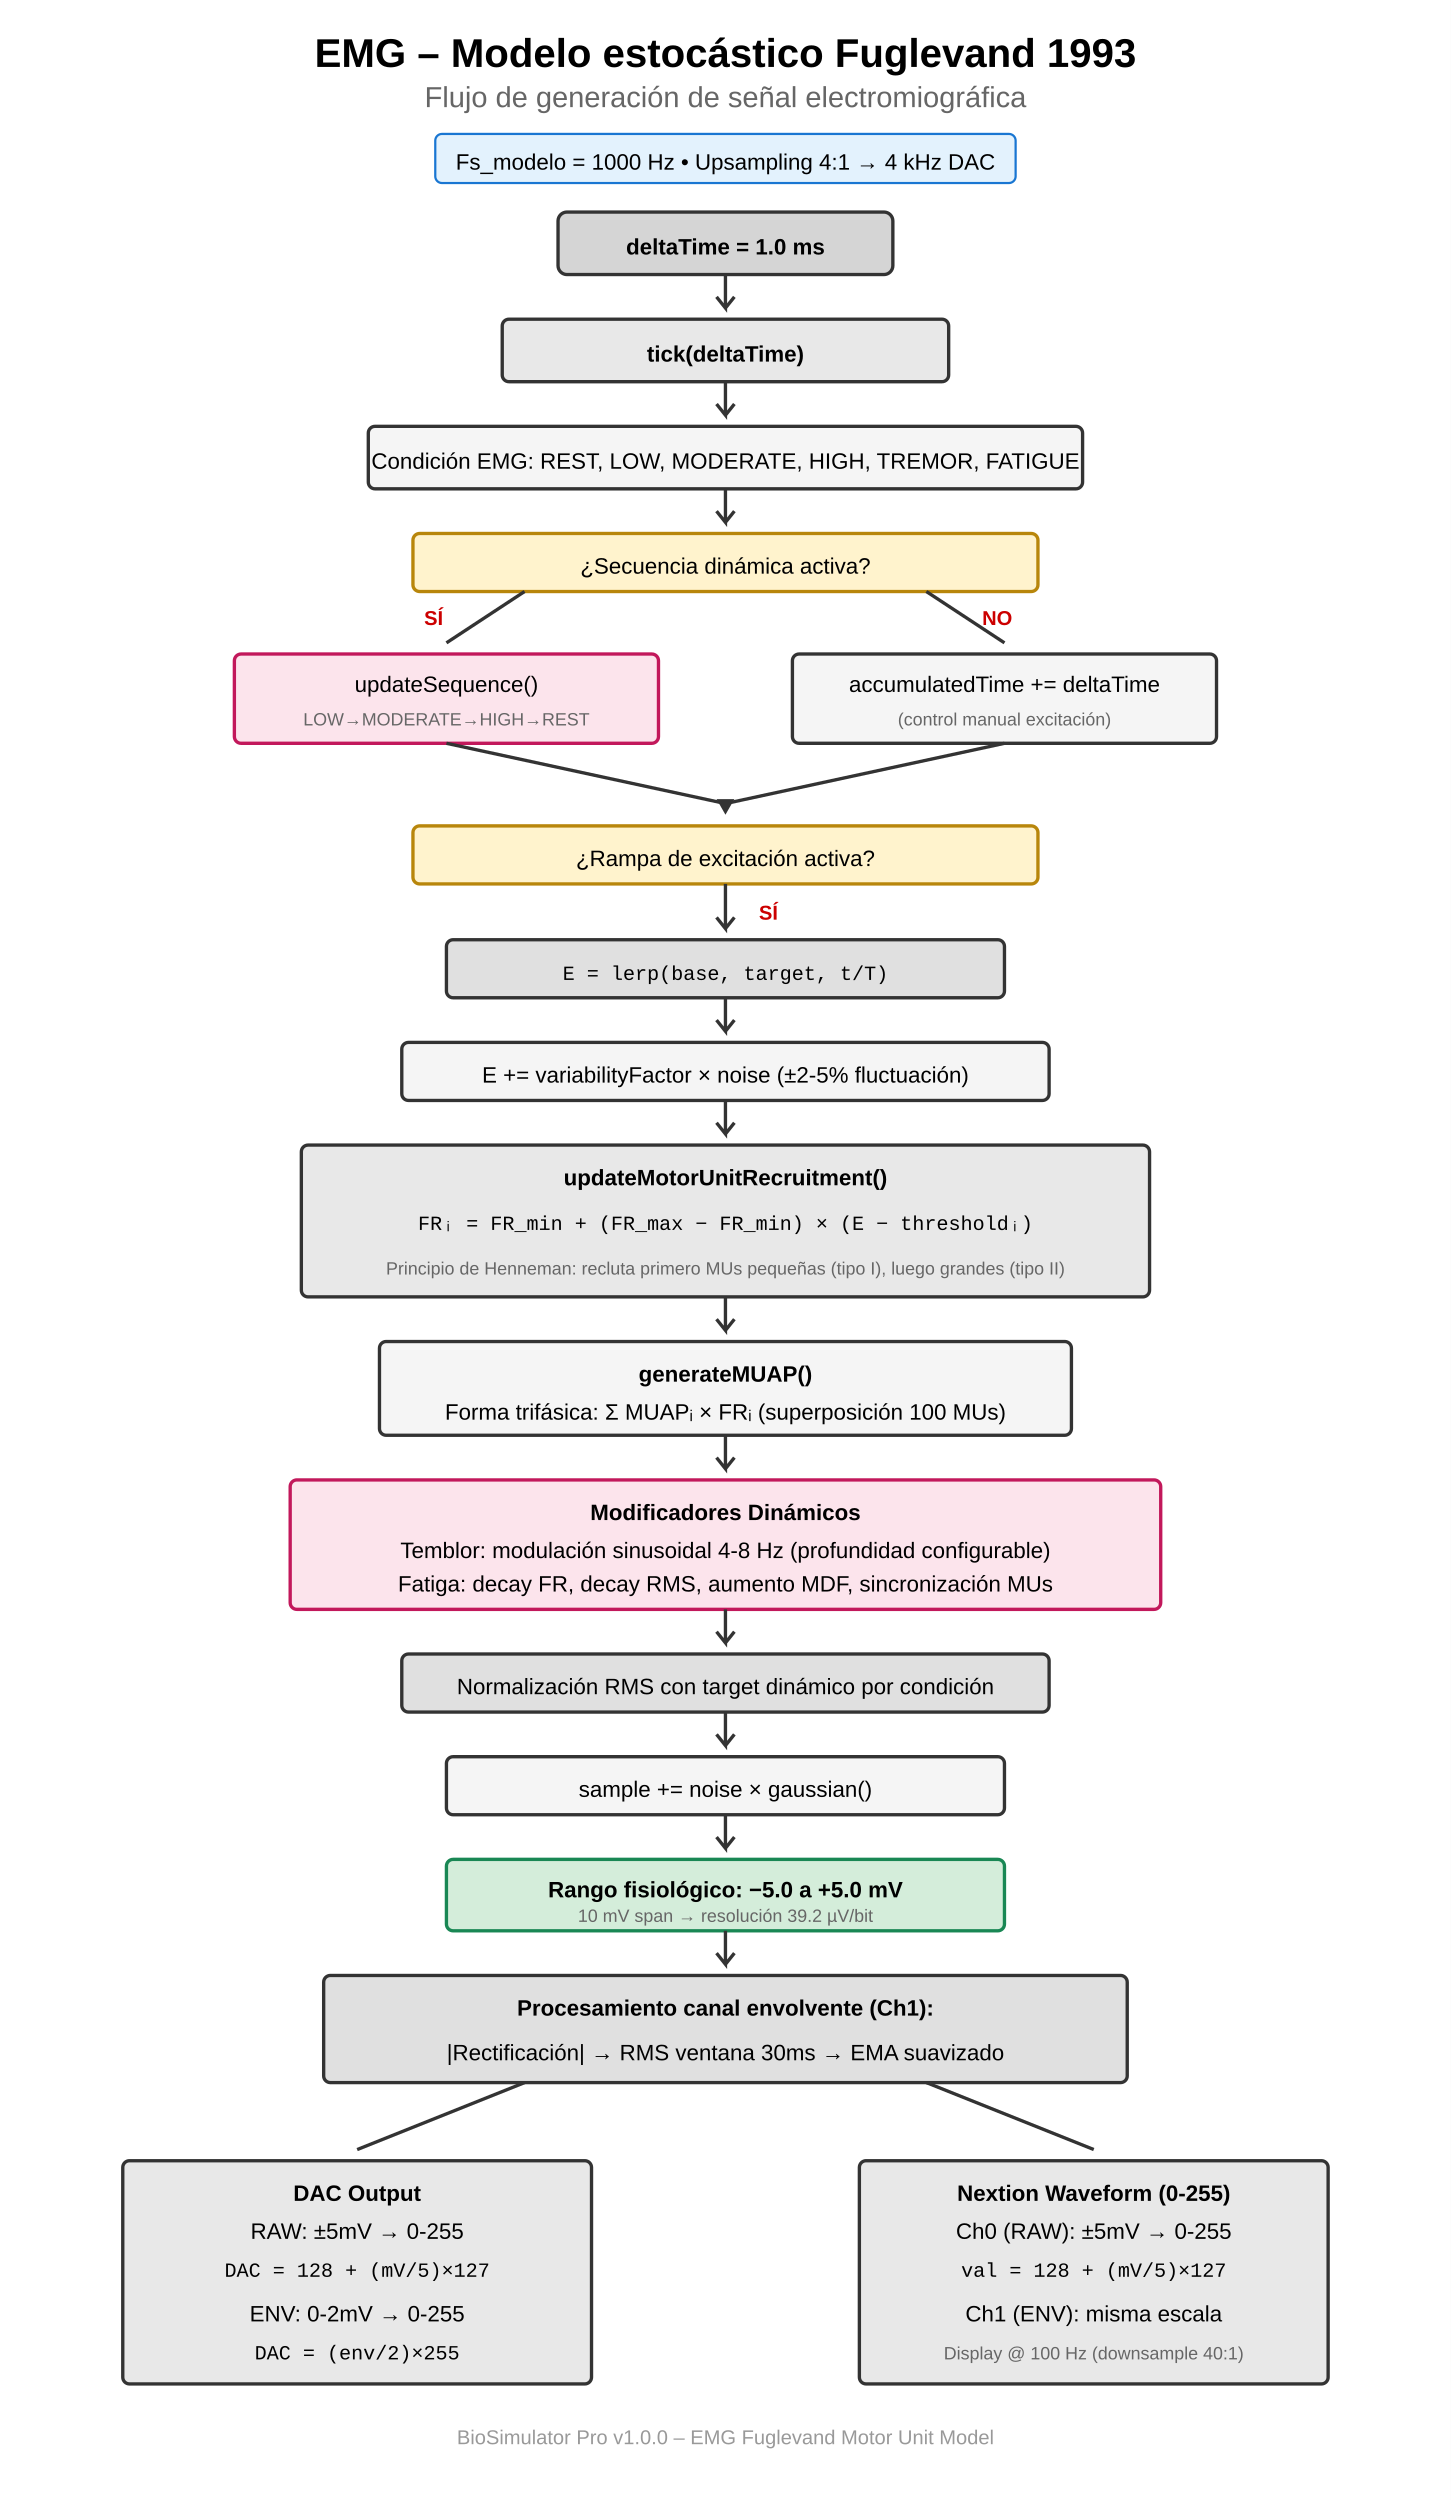
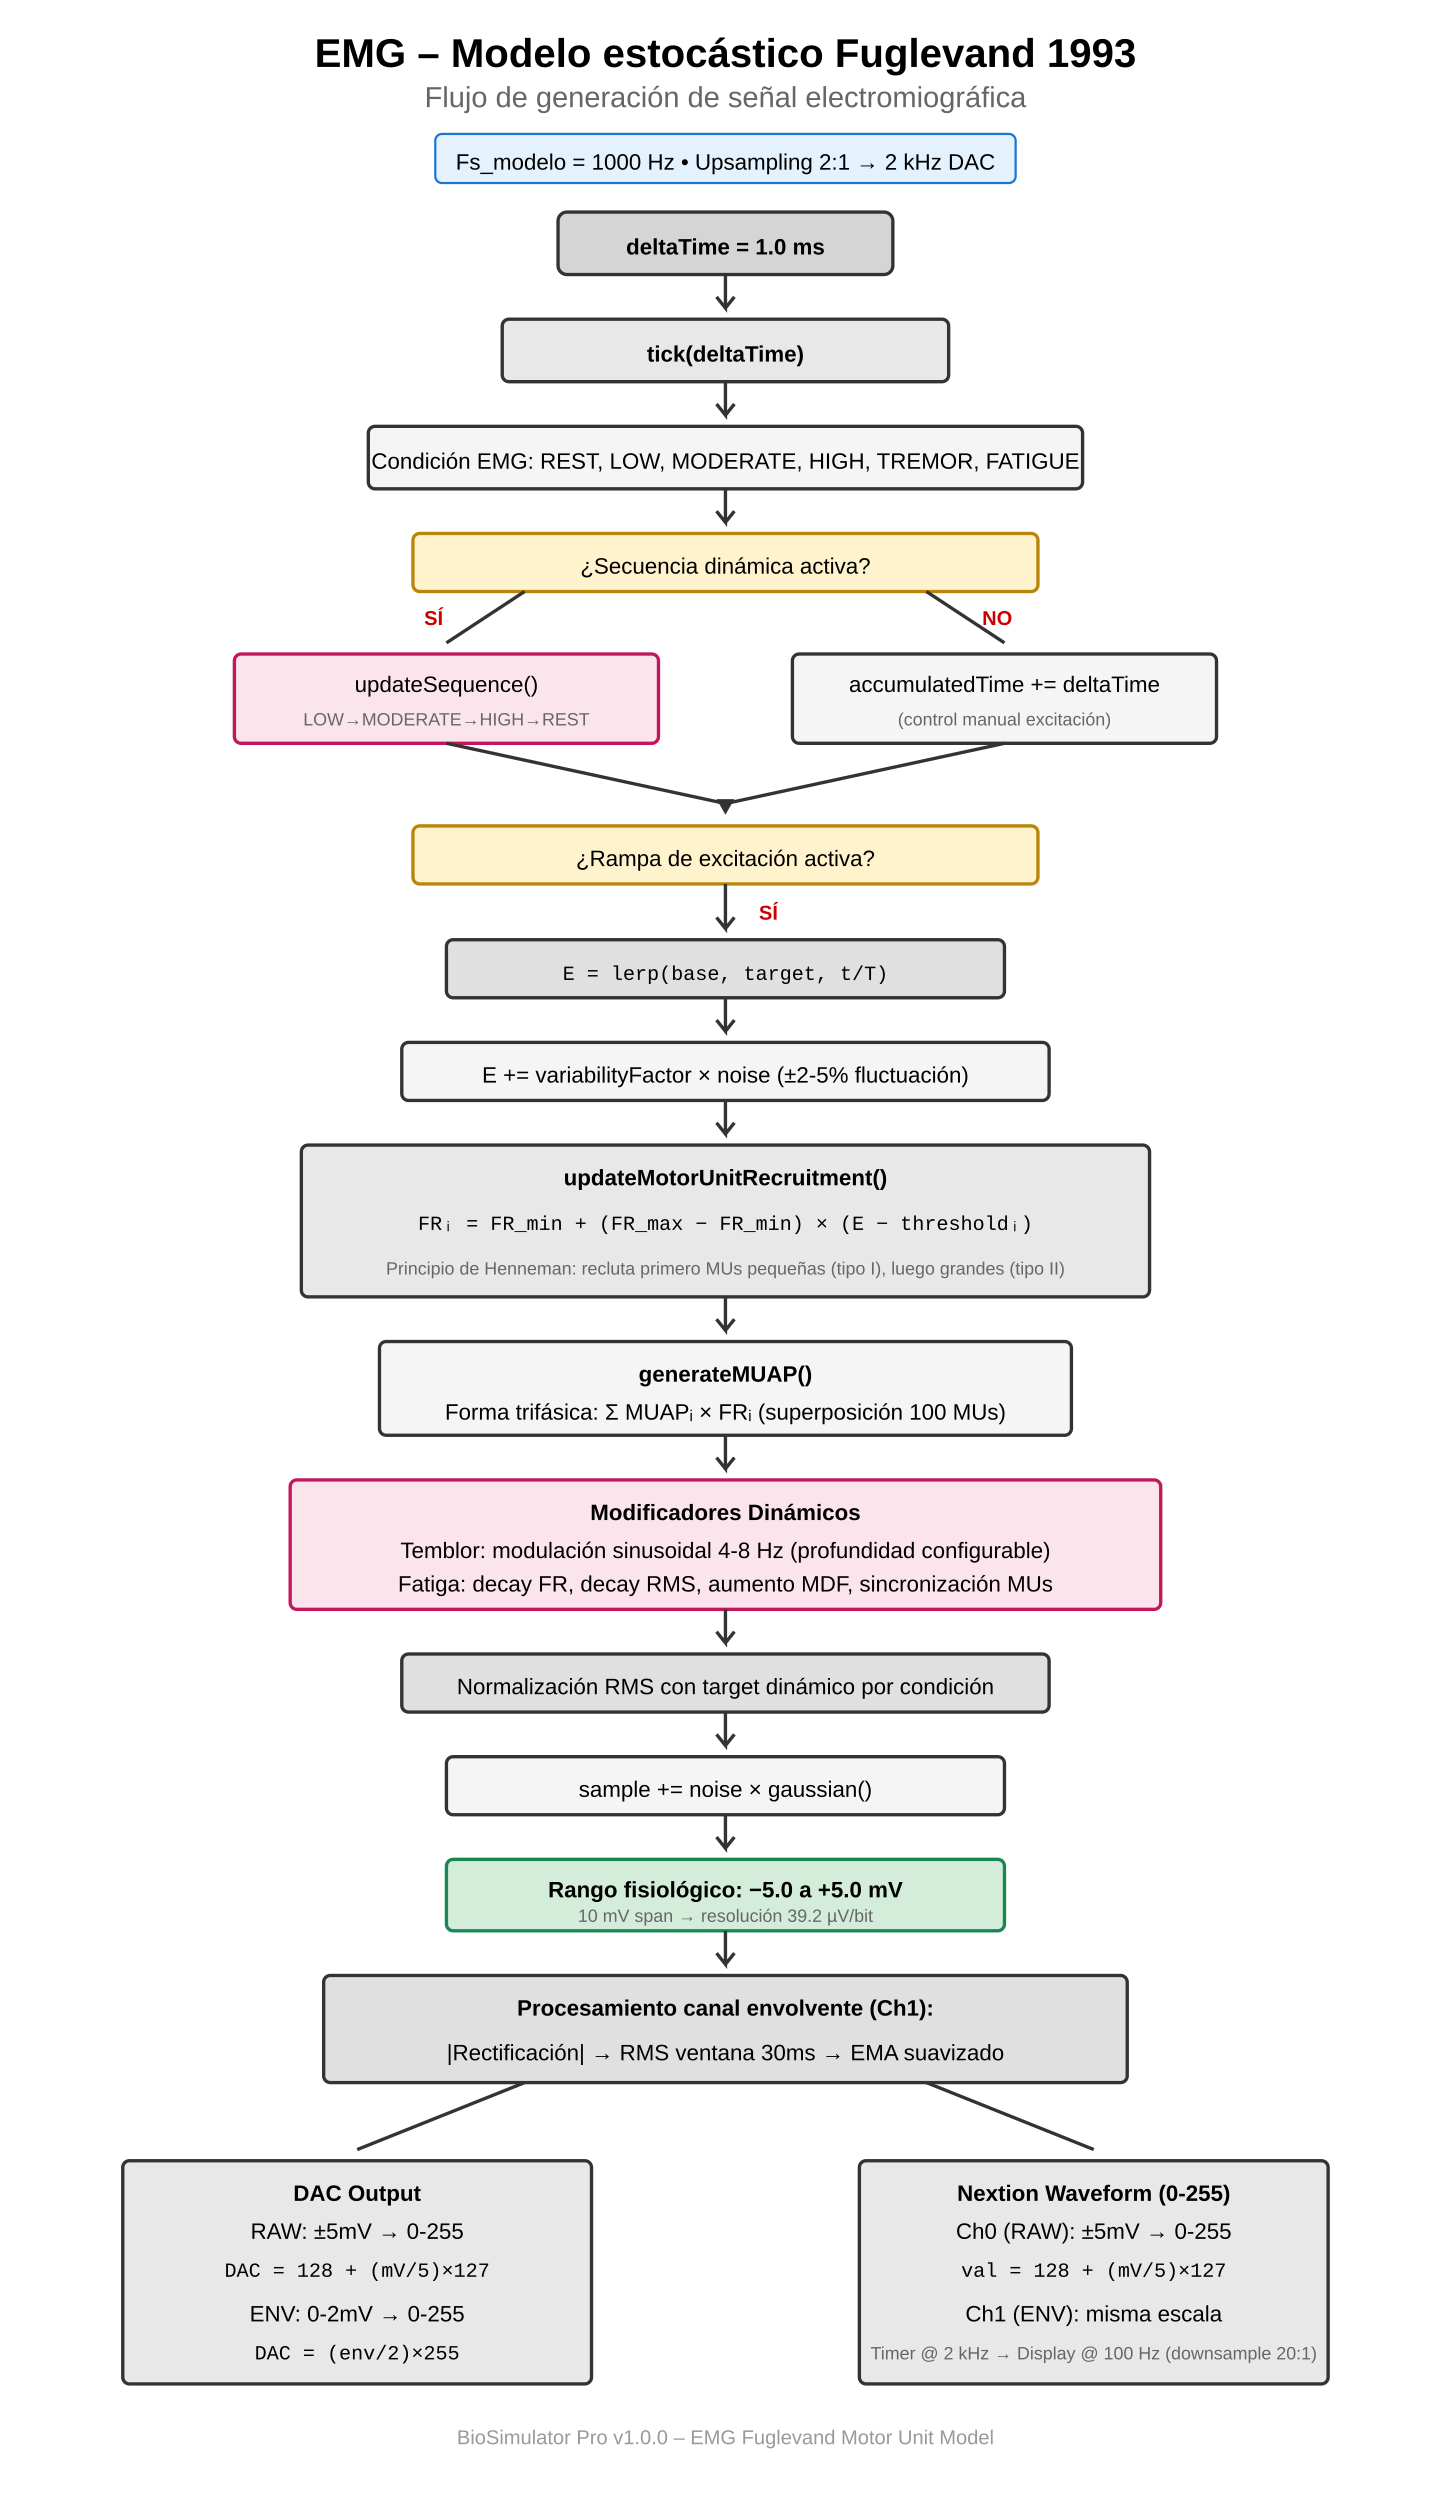
<svg xmlns="http://www.w3.org/2000/svg" width="650" height="1120" viewBox="0 0 650 1120">
  <style>
    .title { font: bold 18px Arial; }
    .subtitle { font: 13px Arial; fill: #666; }
    .box-text { font: 10px Arial; }
    .box-bold { font: bold 10px Arial; }
    .box-code { font: 9px Courier New; }
    .label { font: bold 9px Arial; fill: #c00; }
    .note { font: 8px Arial; fill: #666; }
  </style>
  <rect width="100%" height="100%" fill="white" />
  <text x="325" y="30" text-anchor="middle" class="title">EMG – Modelo estocástico Fuglevand 1993</text>
  <text x="325" y="48" text-anchor="middle" class="subtitle">Flujo de generación de señal electromiográfica</text>
  <rect x="195" y="60" width="260" height="22" rx="3" fill="#e3f2fd" stroke="#1976d2" stroke-width="1" />
-   <text x="325" y="76" text-anchor="middle" class="box-text">Fs_modelo = 1000 Hz  •  Upsampling 4:1 → 4 kHz DAC</text>
+   <text x="325" y="76" text-anchor="middle" class="box-text">Fs_modelo = 1000 Hz  •  Upsampling 2:1 → 2 kHz DAC</text>
  <rect x="250" y="95" width="150" height="28" rx="4" fill="#d5d5d5" stroke="#333" stroke-width="1.5" />
  <text x="325" y="114" text-anchor="middle" class="box-bold">deltaTime = 1.0 ms</text>
  <path d="M325 123 L325 138 L321 133 M325 138 L329 133" stroke="#333" stroke-width="1.5" fill="none" />
  <rect x="225" y="143" width="200" height="28" rx="3" fill="#e8e8e8" stroke="#333" stroke-width="1.5" />
  <text x="325" y="162" text-anchor="middle" class="box-bold">tick(deltaTime)</text>
  <path d="M325 171 L325 186 L321 181 M325 186 L329 181" stroke="#333" stroke-width="1.5" fill="none" />
  <rect x="165" y="191" width="320" height="28" rx="3" fill="#f5f5f5" stroke="#333" stroke-width="1.5" />
  <text x="325" y="210" text-anchor="middle" class="box-text">Condición EMG: REST, LOW, MODERATE, HIGH, TREMOR, FATIGUE</text>
  <path d="M325 219 L325 234 L321 229 M325 234 L329 229" stroke="#333" stroke-width="1.5" fill="none" />
  <rect x="185" y="239" width="280" height="26" rx="3" fill="#fff3cd" stroke="#b8860b" stroke-width="1.5" />
  <text x="325" y="257" text-anchor="middle" class="box-text">¿Secuencia dinámica activa?</text>
  <text x="190" y="280" class="label">SÍ</text>
  <text x="440" y="280" class="label">NO</text>
  <line x1="235" y1="265" x2="200" y2="288" stroke="#333" stroke-width="1.5" />
  <line x1="415" y1="265" x2="450" y2="288" stroke="#333" stroke-width="1.5" />
  <rect x="105" y="293" width="190" height="40" rx="3" fill="#fce4ec" stroke="#c2185b" stroke-width="1.5" />
  <text x="200" y="310" text-anchor="middle" class="box-text">updateSequence()</text>
  <text x="200" y="325" text-anchor="middle" class="note">LOW→MODERATE→HIGH→REST</text>
  <rect x="355" y="293" width="190" height="40" rx="3" fill="#f5f5f5" stroke="#333" stroke-width="1.5" />
  <text x="450" y="310" text-anchor="middle" class="box-text">accumulatedTime += deltaTime</text>
  <text x="450" y="325" text-anchor="middle" class="note">(control manual excitación)</text>
  <line x1="200" y1="333" x2="325" y2="360" stroke="#333" stroke-width="1.5" />
  <line x1="450" y1="333" x2="325" y2="360" stroke="#333" stroke-width="1.5" />
  <polygon points="325,365 321,358 329,358" fill="#333" />
  <rect x="185" y="370" width="280" height="26" rx="3" fill="#fff3cd" stroke="#b8860b" stroke-width="1.5" />
  <text x="325" y="388" text-anchor="middle" class="box-text">¿Rampa de excitación activa?</text>
  <text x="340" y="412" class="label">SÍ</text>
  <path d="M325 396 L325 416 L321 411 M325 416 L329 411" stroke="#333" stroke-width="1.5" fill="none" />
  <rect x="200" y="421" width="250" height="26" rx="3" fill="#e0e0e0" stroke="#333" stroke-width="1.5" />
  <text x="325" y="439" text-anchor="middle" class="box-code">E = lerp(base, target, t/T)</text>
  <path d="M325 447 L325 462 L321 457 M325 462 L329 457" stroke="#333" stroke-width="1.5" fill="none" />
  <rect x="180" y="467" width="290" height="26" rx="3" fill="#f5f5f5" stroke="#333" stroke-width="1.5" />
  <text x="325" y="485" text-anchor="middle" class="box-text">E += variabilityFactor × noise (±2-5% fluctuación)</text>
  <path d="M325 493 L325 508 L321 503 M325 508 L329 503" stroke="#333" stroke-width="1.5" fill="none" />
  <rect x="135" y="513" width="380" height="68" rx="3" fill="#e8e8e8" stroke="#333" stroke-width="1.5" />
  <text x="325" y="531" text-anchor="middle" class="box-bold">updateMotorUnitRecruitment()</text>
  <text x="325" y="551" text-anchor="middle" class="box-code">FRᵢ = FR_min + (FR_max − FR_min) × (E − thresholdᵢ)</text>
  <text x="325" y="571" text-anchor="middle" class="note">Principio de Henneman: recluta primero MUs pequeñas (tipo I), luego grandes (tipo II)</text>
  <path d="M325 581 L325 596 L321 591 M325 596 L329 591" stroke="#333" stroke-width="1.5" fill="none" />
  <rect x="170" y="601" width="310" height="42" rx="3" fill="#f5f5f5" stroke="#333" stroke-width="1.5" />
  <text x="325" y="619" text-anchor="middle" class="box-bold">generateMUAP()</text>
  <text x="325" y="636" text-anchor="middle" class="box-text">Forma trifásica: Σ MUAPᵢ × FRᵢ (superposición 100 MUs)</text>
  <path d="M325 643 L325 658 L321 653 M325 658 L329 653" stroke="#333" stroke-width="1.5" fill="none" />
  <rect x="130" y="663" width="390" height="58" rx="3" fill="#fce4ec" stroke="#c2185b" stroke-width="1.5" />
  <text x="325" y="681" text-anchor="middle" class="box-bold">Modificadores Dinámicos</text>
  <text x="325" y="698" text-anchor="middle" class="box-text">Temblor: modulación sinusoidal 4-8 Hz (profundidad configurable)</text>
  <text x="325" y="713" text-anchor="middle" class="box-text">Fatiga: decay FR, decay RMS, aumento MDF, sincronización MUs</text>
  <path d="M325 721 L325 736 L321 731 M325 736 L329 731" stroke="#333" stroke-width="1.5" fill="none" />
  <rect x="180" y="741" width="290" height="26" rx="3" fill="#e0e0e0" stroke="#333" stroke-width="1.5" />
  <text x="325" y="759" text-anchor="middle" class="box-text">Normalización RMS con target dinámico por condición</text>
  <path d="M325 767 L325 782 L321 777 M325 782 L329 777" stroke="#333" stroke-width="1.5" fill="none" />
  <rect x="200" y="787" width="250" height="26" rx="3" fill="#f5f5f5" stroke="#333" stroke-width="1.5" />
  <text x="325" y="805" text-anchor="middle" class="box-text">sample += noise × gaussian()</text>
  <path d="M325 813 L325 828 L321 823 M325 828 L329 823" stroke="#333" stroke-width="1.5" fill="none" />
  <rect x="200" y="833" width="250" height="32" rx="3" fill="#d4edda" stroke="#198754" stroke-width="1.5" />
  <text x="325" y="850" text-anchor="middle" class="box-bold">Rango fisiológico: −5.0 a +5.0 mV</text>
  <text x="325" y="861" text-anchor="middle" class="note">10 mV span → resolución 39.2 µV/bit</text>
  <path d="M325 865 L325 880 L321 875 M325 880 L329 875" stroke="#333" stroke-width="1.5" fill="none" />
  <rect x="145" y="885" width="360" height="48" rx="3" fill="#e0e0e0" stroke="#333" stroke-width="1.5" />
  <text x="325" y="903" text-anchor="middle" class="box-bold">Procesamiento canal envolvente (Ch1):</text>
  <text x="325" y="923" text-anchor="middle" class="box-text">|Rectificación| → RMS ventana 30ms → EMA suavizado</text>
  <line x1="235" y1="933" x2="160" y2="963" stroke="#333" stroke-width="1.5" />
  <line x1="415" y1="933" x2="490" y2="963" stroke="#333" stroke-width="1.5" />
  <rect x="55" y="968" width="210" height="100" rx="3" fill="#e8e8e8" stroke="#333" stroke-width="1.5" />
  <text x="160" y="986" text-anchor="middle" class="box-bold">DAC Output</text>
  <text x="160" y="1003" text-anchor="middle" class="box-text">RAW: ±5mV → 0-255</text>
  <text x="160" y="1020" text-anchor="middle" class="box-code">DAC = 128 + (mV/5)×127</text>
  <text x="160" y="1040" text-anchor="middle" class="box-text">ENV: 0-2mV → 0-255</text>
  <text x="160" y="1057" text-anchor="middle" class="box-code">DAC = (env/2)×255</text>
  <rect x="385" y="968" width="210" height="100" rx="3" fill="#e8e8e8" stroke="#333" stroke-width="1.5" />
  <text x="490" y="986" text-anchor="middle" class="box-bold">Nextion Waveform (0-255)</text>
  <text x="490" y="1003" text-anchor="middle" class="box-text">Ch0 (RAW): ±5mV → 0-255</text>
  <text x="490" y="1020" text-anchor="middle" class="box-code">val = 128 + (mV/5)×127</text>
  <text x="490" y="1040" text-anchor="middle" class="box-text">Ch1 (ENV): misma escala</text>
-   <text x="490" y="1057" text-anchor="middle" class="note">Display @ 100 Hz (downsample 40:1)</text>
+   <text x="490" y="1057" text-anchor="middle" class="note">Timer @ 2 kHz → Display @ 100 Hz (downsample 20:1)</text>
  <text x="325" y="1095" text-anchor="middle" style="font:9px Arial;fill:#999">BioSimulator Pro v1.0.0 – EMG Fuglevand Motor Unit Model</text>
</svg>
